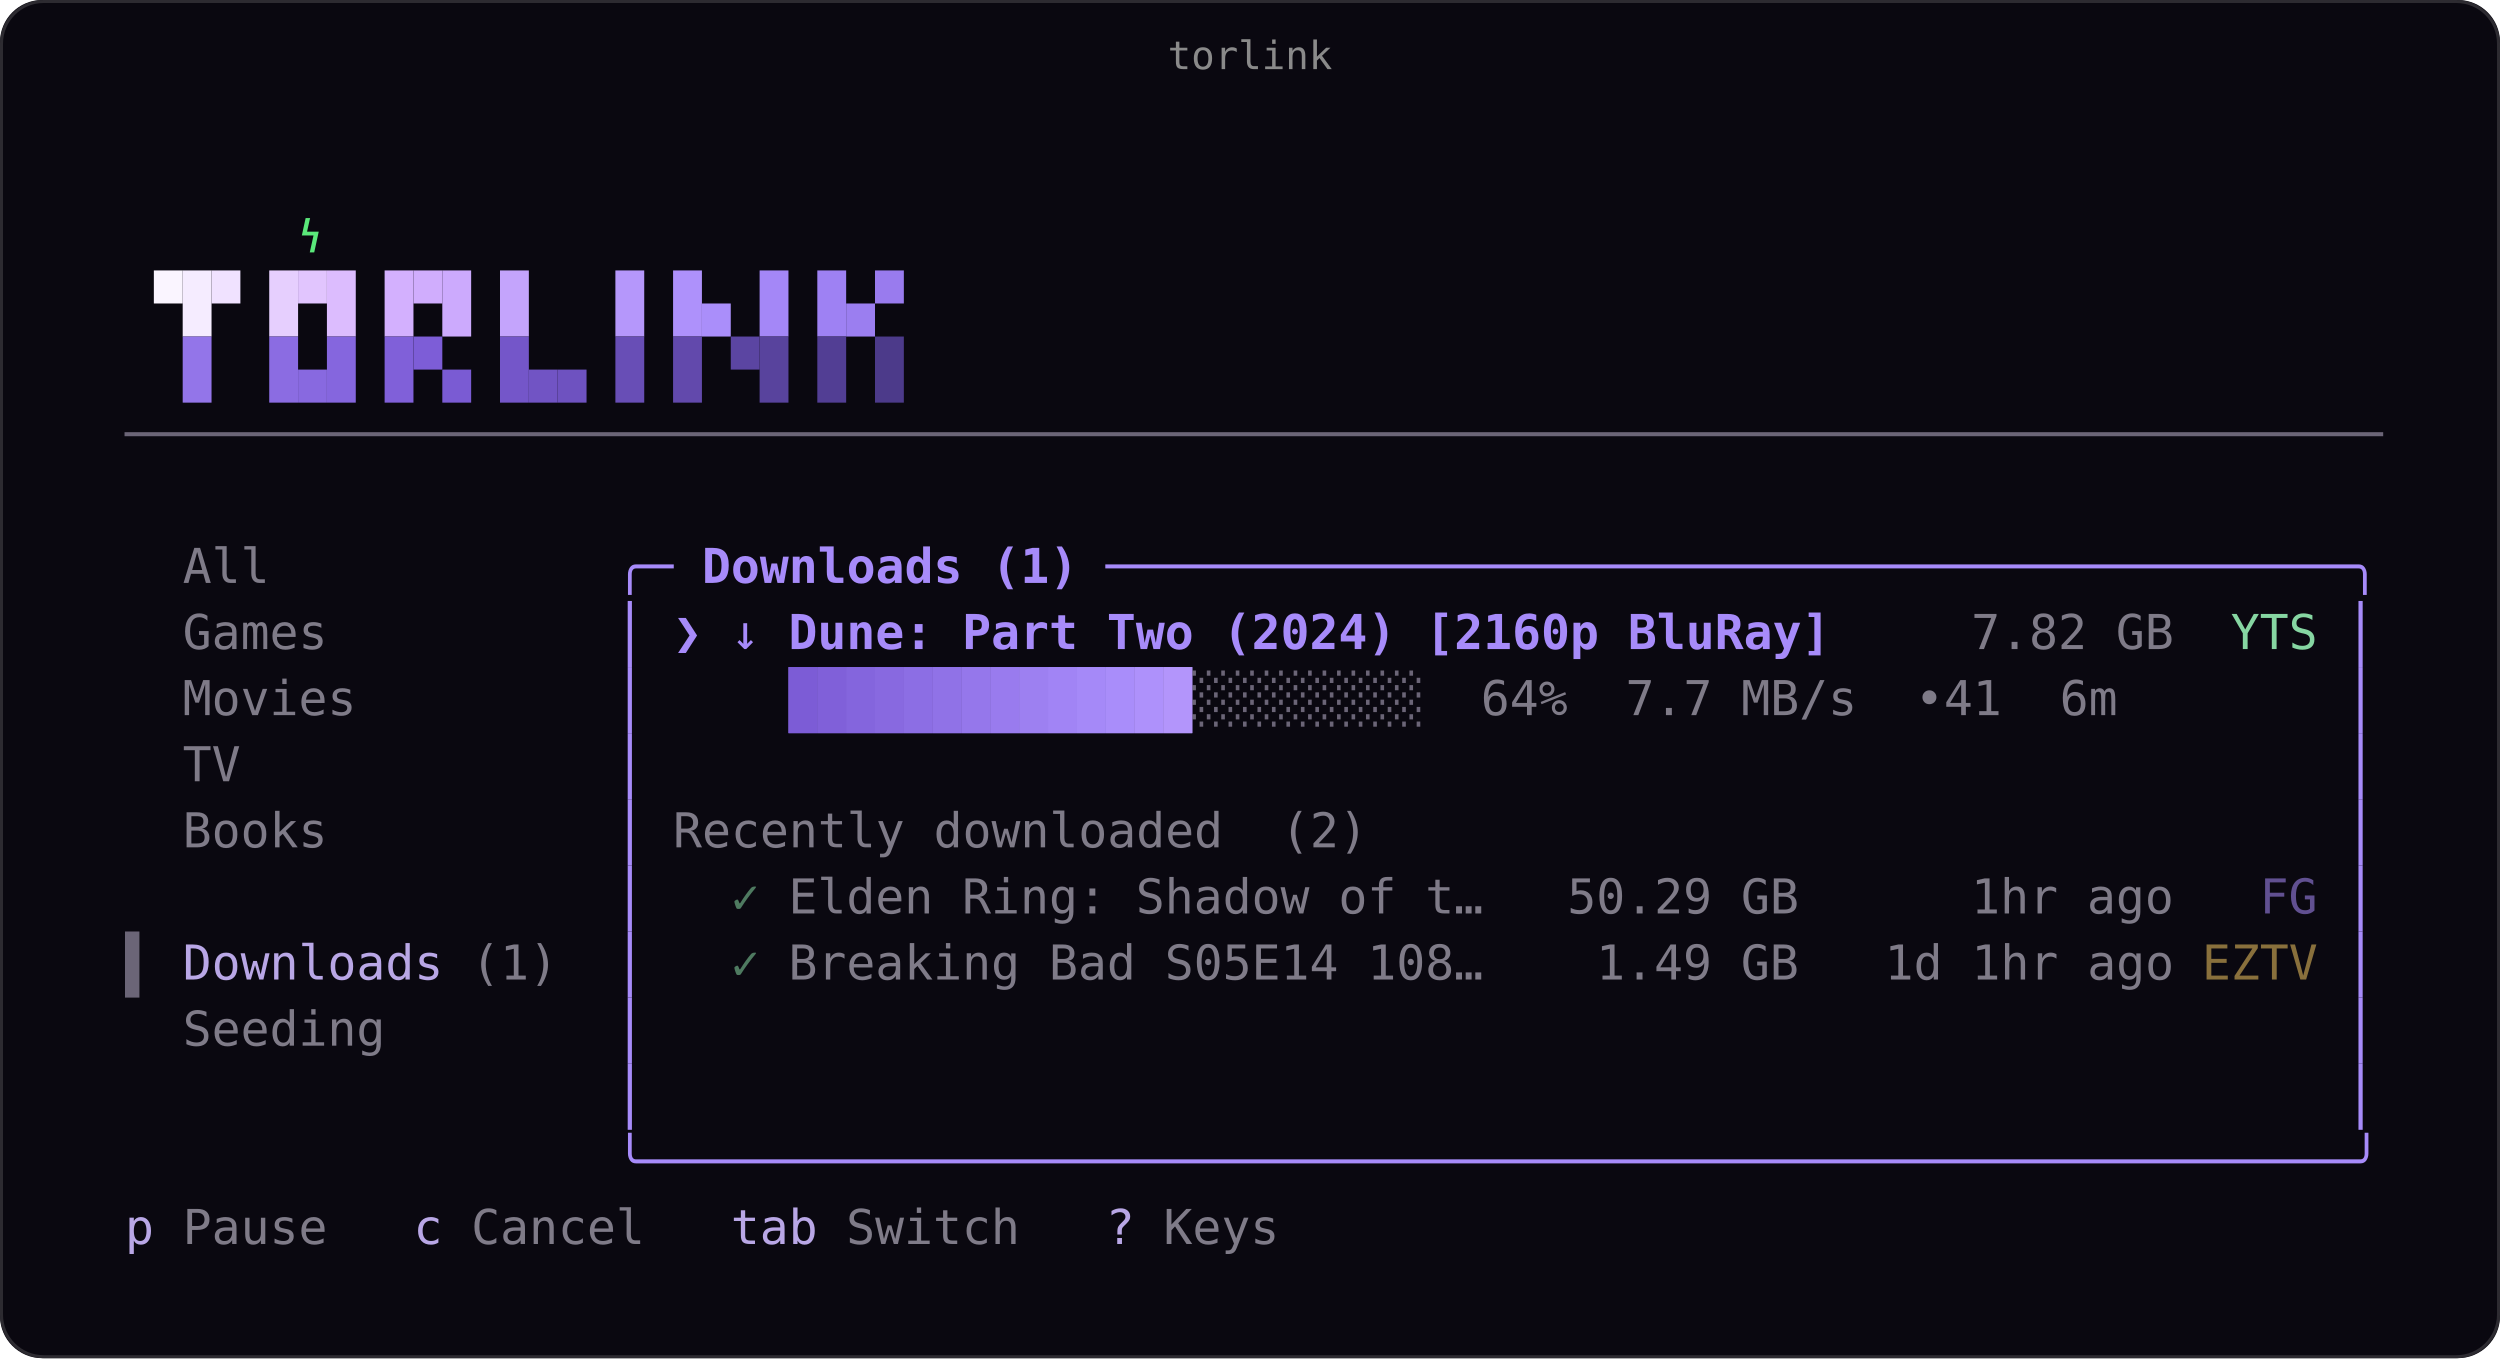
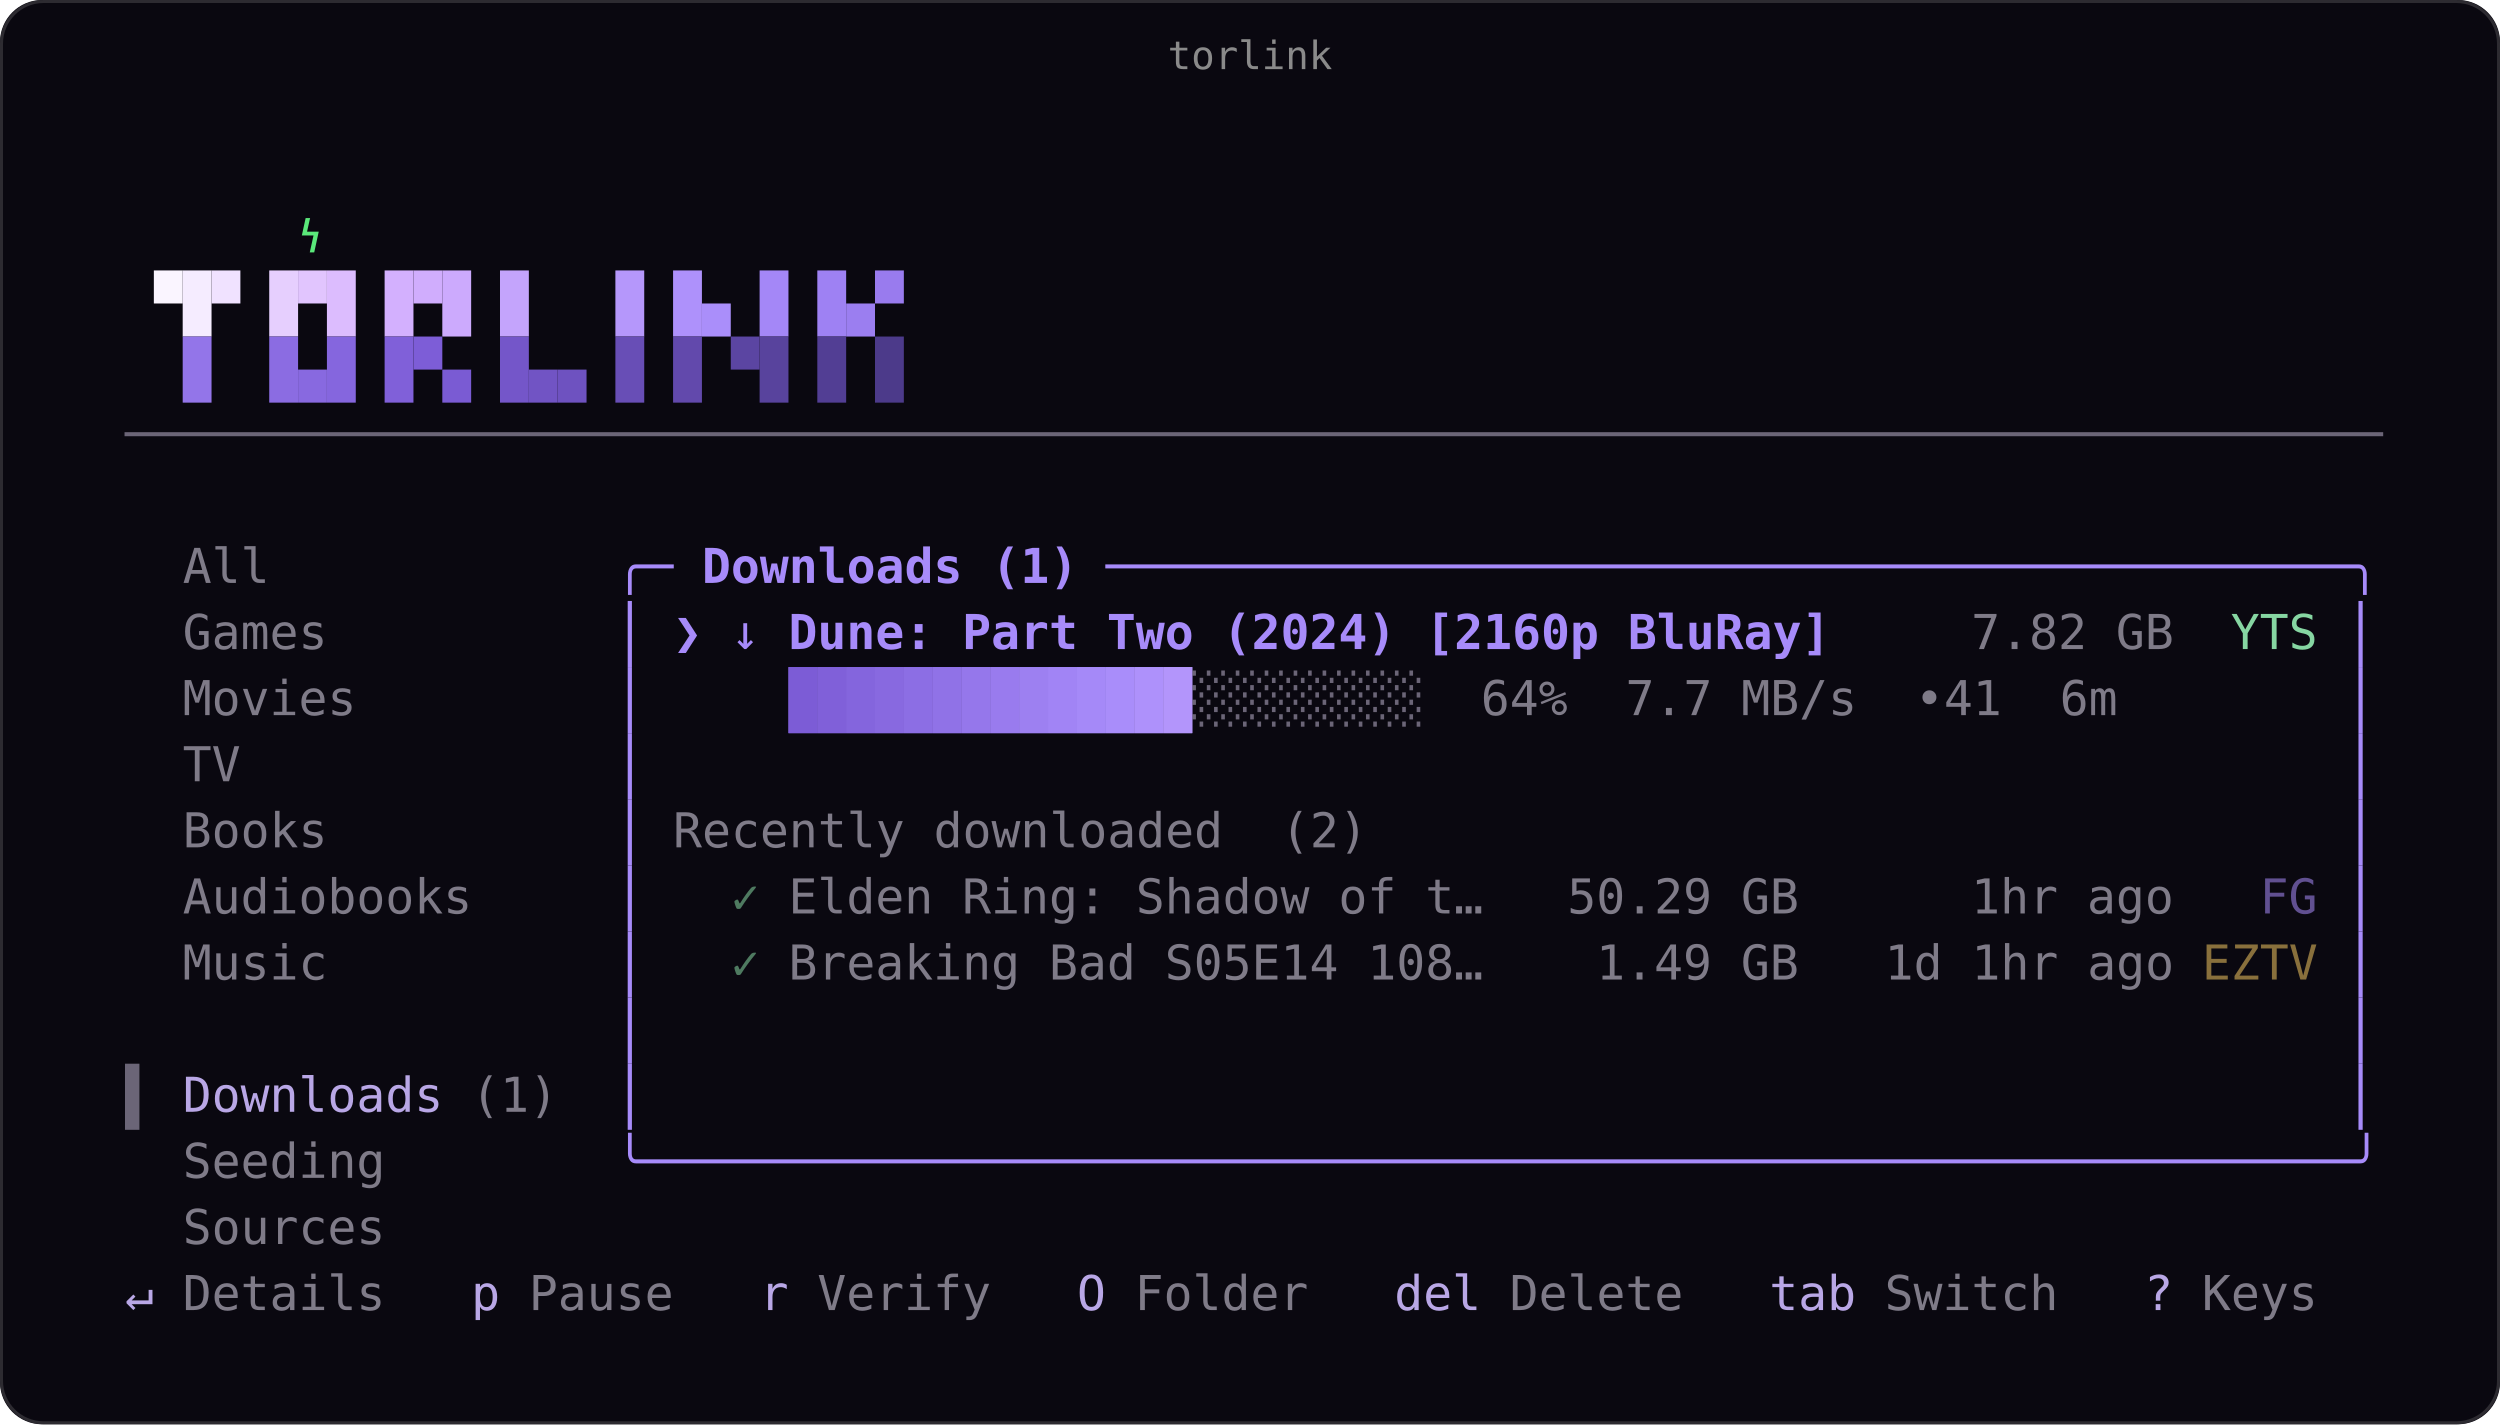
- <svg xmlns="http://www.w3.org/2000/svg" width="832" height="452" viewBox="0 0 832 452" style="max-width: 832px; width: 100%; height: auto;" role="img">
+ <svg xmlns="http://www.w3.org/2000/svg" width="832" height="474" viewBox="0 0 832 474" style="max-width: 832px; width: 100%; height: auto;" role="img">
  <rect width="100%" height="100%" rx="14" fill="#0a0810" />
-   <rect x="0.5" y="0.5" width="831" height="451" rx="14" fill="none" stroke="#2d2b31" stroke-width="1" />
+   <rect x="0.5" y="0.5" width="831" height="473" rx="14" fill="none" stroke="#2d2b31" stroke-width="1" />
  <text x="416" y="23" text-anchor="middle" font-family="ui-monospace, &quot;Cascadia Mono&quot;, &quot;SF Mono&quot;, Menlo, Consolas, &quot;DejaVu Sans Mono&quot;, monospace" font-size="13" fill="#8a8a8a">torlink</text>
  <g font-family="ui-monospace, &quot;Cascadia Mono&quot;, &quot;SF Mono&quot;, Menlo, Consolas, &quot;DejaVu Sans Mono&quot;, monospace" font-size="16" fill="#ddd8ea">
    <text x="99.2" y="84" textLength="9.6" lengthAdjust="spacingAndGlyphs" xml:space="preserve" fill="#5ae87a" font-weight="600">𐓏</text>
    <rect x="51.2" y="90" width="9.6" height="11" fill="#faf5ff" />
    <rect x="60.8" y="90" width="9.6" height="22" fill="#f5ecff" />
    <rect x="70.4" y="90" width="9.6" height="11" fill="#f0e2ff" />
    <rect x="89.6" y="90" width="9.6" height="22" fill="#e6cffe" />
    <rect x="99.2" y="90" width="9.6" height="11" fill="#e1c5fe" />
    <rect x="108.8" y="90" width="9.6" height="22" fill="#dcbcfe" />
    <rect x="128" y="90" width="9.6" height="22" fill="#d3b0fe" />
    <rect x="137.6" y="90" width="9.6" height="11" fill="#d0adfd" />
    <rect x="147.2" y="90" width="9.6" height="22" fill="#ccaafd" />
    <rect x="166.4" y="90" width="9.6" height="22" fill="#c4a4fc" />
    <rect x="204.8" y="90" width="9.6" height="22" fill="#b597fb" />
    <rect x="224" y="90" width="9.6" height="22" fill="#ae91fb" />
    <rect x="233.6" y="101" width="9.6" height="11" fill="#aa8efa" />
    <rect x="252.8" y="90" width="9.6" height="22" fill="#a487f7" />
    <rect x="272" y="90" width="9.6" height="22" fill="#9e81f3" />
    <rect x="281.6" y="101" width="9.6" height="11" fill="#9b7ef0" />
    <rect x="291.2" y="90" width="9.6" height="11" fill="#997bee" />
    <rect x="60.8" y="112" width="9.6" height="22" fill="#9375e9" />
    <rect x="89.6" y="112" width="9.6" height="22" fill="#8b6ce2" />
    <rect x="99.2" y="123" width="9.6" height="11" fill="#8869e0" />
    <rect x="108.8" y="112" width="9.6" height="22" fill="#8566de" />
    <rect x="128" y="112" width="9.6" height="22" fill="#8060d9" />
    <rect x="137.6" y="112" width="9.6" height="11" fill="#7d5dd7" />
    <rect x="147.2" y="123" width="9.6" height="11" fill="#7a5bd3" />
    <rect x="166.4" y="112" width="9.6" height="22" fill="#7456c9" />
    <rect x="176" y="123" width="9.6" height="11" fill="#7154c4" />
    <rect x="185.6" y="123" width="9.6" height="11" fill="#6e52c0" />
    <rect x="204.8" y="112" width="9.6" height="22" fill="#684eb6" />
    <rect x="224" y="112" width="9.6" height="22" fill="#6249ac" />
    <rect x="243.2" y="112" width="9.6" height="11" fill="#5b45a2" />
    <rect x="252.8" y="112" width="9.6" height="22" fill="#58439d" />
    <rect x="272" y="112" width="9.6" height="22" fill="#523e94" />
    <rect x="291.2" y="112" width="9.6" height="22" fill="#4c3a8a" />
    <text x="41.6" y="150" textLength="748.8" lengthAdjust="spacingAndGlyphs" xml:space="preserve" fill="#6b6577">──────────────────────────────────────────────────────────────────────────────</text>
    <text x="60.8" y="194" textLength="28.8" lengthAdjust="spacingAndGlyphs" xml:space="preserve" fill-opacity="0.55">All</text>
    <text x="204.8" y="194" textLength="19.2" lengthAdjust="spacingAndGlyphs" xml:space="preserve" fill="#a78bfa">╭─</text>
    <text x="233.6" y="194" textLength="124.8" lengthAdjust="spacingAndGlyphs" xml:space="preserve" fill="#a78bfa" font-weight="600">Downloads (1)</text>
    <text x="368" y="194" textLength="422.4" lengthAdjust="spacingAndGlyphs" xml:space="preserve" fill="#a78bfa">───────────────────────────────────────────╮</text>
    <text x="60.8" y="216" textLength="48" lengthAdjust="spacingAndGlyphs" xml:space="preserve" fill-opacity="0.55">Games</text>
    <rect x="208.9" y="200" width="1.4" height="22" fill="#a78bfa" />
    <text x="224" y="216" textLength="9.6" lengthAdjust="spacingAndGlyphs" xml:space="preserve" fill="#a78bfa" font-weight="600">❯</text>
    <text x="243.2" y="216" textLength="9.6" lengthAdjust="spacingAndGlyphs" xml:space="preserve" fill="#a78bfa">↓</text>
    <text x="262.4" y="216" textLength="345.6" lengthAdjust="spacingAndGlyphs" xml:space="preserve" fill="#a78bfa" font-weight="600">Dune: Part Two (2024) [2160p BluRay]</text>
    <text x="656" y="216" textLength="67.2" lengthAdjust="spacingAndGlyphs" xml:space="preserve" fill-opacity="0.55">7.82 GB</text>
    <text x="742.4" y="216" textLength="28.8" lengthAdjust="spacingAndGlyphs" xml:space="preserve" fill="#86d6a2">YTS</text>
    <rect x="784.9" y="200" width="1.4" height="22" fill="#a78bfa" />
    <text x="60.8" y="238" textLength="57.6" lengthAdjust="spacingAndGlyphs" xml:space="preserve" fill-opacity="0.55">Movies</text>
    <rect x="208.9" y="222" width="1.4" height="22" fill="#a78bfa" />
    <rect x="262.4" y="222" width="9.6" height="22" fill="#7c5cd6" />
    <rect x="272" y="222" width="9.6" height="22" fill="#8060d9" />
    <rect x="281.6" y="222" width="9.6" height="22" fill="#8465dd" />
    <rect x="291.2" y="222" width="9.6" height="22" fill="#8869e0" />
    <rect x="300.8" y="222" width="9.6" height="22" fill="#8c6ee4" />
    <rect x="310.4" y="222" width="9.6" height="22" fill="#9072e7" />
    <rect x="320" y="222" width="9.6" height="22" fill="#9577eb" />
    <rect x="329.6" y="222" width="9.6" height="22" fill="#997bee" />
    <rect x="339.2" y="222" width="9.6" height="22" fill="#9d80f1" />
    <rect x="348.8" y="222" width="9.6" height="22" fill="#a184f5" />
    <rect x="358.4" y="222" width="9.6" height="22" fill="#a589f8" />
    <rect x="368" y="222" width="9.6" height="22" fill="#a98dfa" />
    <rect x="377.6" y="222" width="9.6" height="22" fill="#ae91fb" />
    <rect x="387.2" y="222" width="9.6" height="22" fill="#b395fb" />
    <text x="396.8" y="238" textLength="76.8" lengthAdjust="spacingAndGlyphs" xml:space="preserve" fill="#6b6577">░░░░░░░░</text>
    <text x="492.8" y="238" textLength="211.2" lengthAdjust="spacingAndGlyphs" xml:space="preserve" fill-opacity="0.55">64%  7.7 MB/s  •41  6m</text>
    <rect x="784.9" y="222" width="1.4" height="22" fill="#a78bfa" />
    <text x="60.8" y="260" textLength="19.2" lengthAdjust="spacingAndGlyphs" xml:space="preserve" fill-opacity="0.55">TV</text>
    <rect x="208.9" y="244" width="1.4" height="22" fill="#a78bfa" />
    <rect x="784.9" y="244" width="1.4" height="22" fill="#a78bfa" />
    <text x="60.8" y="282" textLength="48" lengthAdjust="spacingAndGlyphs" xml:space="preserve" fill-opacity="0.55">Books</text>
    <rect x="208.9" y="266" width="1.4" height="22" fill="#a78bfa" />
    <text x="224" y="282" textLength="230.4" lengthAdjust="spacingAndGlyphs" xml:space="preserve" fill-opacity="0.55">Recently downloaded  (2)</text>
    <rect x="784.9" y="266" width="1.4" height="22" fill="#a78bfa" />
+     <text x="60.8" y="304" textLength="96" lengthAdjust="spacingAndGlyphs" xml:space="preserve" fill-opacity="0.55">Audiobooks</text>
    <rect x="208.9" y="288" width="1.4" height="22" fill="#a78bfa" />
    <text x="243.2" y="304" textLength="9.6" lengthAdjust="spacingAndGlyphs" xml:space="preserve" fill="#86d6a2" fill-opacity="0.55">✓</text>
    <text x="262.4" y="304" textLength="230.4" lengthAdjust="spacingAndGlyphs" xml:space="preserve" fill-opacity="0.55">Elden Ring: Shadow of t…</text>
    <text x="521.6" y="304" textLength="76.8" lengthAdjust="spacingAndGlyphs" xml:space="preserve" fill-opacity="0.55">50.29 GB</text>
    <text x="656" y="304" textLength="67.2" lengthAdjust="spacingAndGlyphs" xml:space="preserve" fill-opacity="0.55">1hr ago</text>
    <text x="752" y="304" textLength="19.2" lengthAdjust="spacingAndGlyphs" xml:space="preserve" fill="#a78bfa" fill-opacity="0.55">FG</text>
    <rect x="784.9" y="288" width="1.4" height="22" fill="#a78bfa" />
-     <rect x="41.6" y="310" width="4.8" height="22" fill="#6b6577" />
-     <text x="60.8" y="326" textLength="86.4" lengthAdjust="spacingAndGlyphs" xml:space="preserve" fill="#b9a7e6">Downloads</text>
-     <text x="156.8" y="326" textLength="28.8" lengthAdjust="spacingAndGlyphs" xml:space="preserve" fill-opacity="0.55">(1)</text>
+     <text x="60.8" y="326" textLength="48" lengthAdjust="spacingAndGlyphs" xml:space="preserve" fill-opacity="0.55">Music</text>
    <rect x="208.9" y="310" width="1.4" height="22" fill="#a78bfa" />
    <text x="243.2" y="326" textLength="9.6" lengthAdjust="spacingAndGlyphs" xml:space="preserve" fill="#86d6a2" fill-opacity="0.55">✓</text>
    <text x="262.4" y="326" textLength="230.4" lengthAdjust="spacingAndGlyphs" xml:space="preserve" fill-opacity="0.55">Breaking Bad S05E14 108…</text>
    <text x="531.2" y="326" textLength="67.2" lengthAdjust="spacingAndGlyphs" xml:space="preserve" fill-opacity="0.55">1.49 GB</text>
    <text x="627.2" y="326" textLength="96" lengthAdjust="spacingAndGlyphs" xml:space="preserve" fill-opacity="0.55">1d 1hr ago</text>
    <text x="732.8" y="326" textLength="38.4" lengthAdjust="spacingAndGlyphs" xml:space="preserve" fill="#f0c560" fill-opacity="0.55">EZTV</text>
    <rect x="784.9" y="310" width="1.4" height="22" fill="#a78bfa" />
-     <text x="60.8" y="348" textLength="67.2" lengthAdjust="spacingAndGlyphs" xml:space="preserve" fill-opacity="0.55">Seeding</text>
    <rect x="208.9" y="332" width="1.4" height="22" fill="#a78bfa" />
    <rect x="784.9" y="332" width="1.4" height="22" fill="#a78bfa" />
+     <rect x="41.6" y="354" width="4.8" height="22" fill="#6b6577" />
+     <text x="60.8" y="370" textLength="86.4" lengthAdjust="spacingAndGlyphs" xml:space="preserve" fill="#b9a7e6">Downloads</text>
+     <text x="156.8" y="370" textLength="28.8" lengthAdjust="spacingAndGlyphs" xml:space="preserve" fill-opacity="0.55">(1)</text>
    <rect x="208.9" y="354" width="1.4" height="22" fill="#a78bfa" />
    <rect x="784.9" y="354" width="1.4" height="22" fill="#a78bfa" />
+     <text x="60.8" y="392" textLength="67.2" lengthAdjust="spacingAndGlyphs" xml:space="preserve" fill-opacity="0.55">Seeding</text>
    <text x="204.8" y="392" textLength="585.6" lengthAdjust="spacingAndGlyphs" xml:space="preserve" fill="#a78bfa">╰───────────────────────────────────────────────────────────╯</text>
-     <text x="41.6" y="414" textLength="9.6" lengthAdjust="spacingAndGlyphs" xml:space="preserve" fill="#b9a7e6">p</text>
-     <text x="60.8" y="414" textLength="48" lengthAdjust="spacingAndGlyphs" xml:space="preserve" fill-opacity="0.55">Pause</text>
-     <text x="137.6" y="414" textLength="9.6" lengthAdjust="spacingAndGlyphs" xml:space="preserve" fill="#b9a7e6">c</text>
-     <text x="156.8" y="414" textLength="57.6" lengthAdjust="spacingAndGlyphs" xml:space="preserve" fill-opacity="0.55">Cancel</text>
-     <text x="243.2" y="414" textLength="28.8" lengthAdjust="spacingAndGlyphs" xml:space="preserve" fill="#b9a7e6">tab</text>
-     <text x="281.6" y="414" textLength="57.6" lengthAdjust="spacingAndGlyphs" xml:space="preserve" fill-opacity="0.55">Switch</text>
-     <text x="368" y="414" textLength="9.6" lengthAdjust="spacingAndGlyphs" xml:space="preserve" fill="#b9a7e6">?</text>
-     <text x="387.2" y="414" textLength="38.4" lengthAdjust="spacingAndGlyphs" xml:space="preserve" fill-opacity="0.55">Keys</text>
+     <text x="60.8" y="414" textLength="67.2" lengthAdjust="spacingAndGlyphs" xml:space="preserve" fill-opacity="0.55">Sources</text>
+     <text x="41.6" y="436" textLength="9.6" lengthAdjust="spacingAndGlyphs" xml:space="preserve" fill="#b9a7e6">↵</text>
+     <text x="60.8" y="436" textLength="67.2" lengthAdjust="spacingAndGlyphs" xml:space="preserve" fill-opacity="0.55">Details</text>
+     <text x="156.8" y="436" textLength="9.6" lengthAdjust="spacingAndGlyphs" xml:space="preserve" fill="#b9a7e6">p</text>
+     <text x="176" y="436" textLength="48" lengthAdjust="spacingAndGlyphs" xml:space="preserve" fill-opacity="0.55">Pause</text>
+     <text x="252.8" y="436" textLength="9.6" lengthAdjust="spacingAndGlyphs" xml:space="preserve" fill="#b9a7e6">r</text>
+     <text x="272" y="436" textLength="57.6" lengthAdjust="spacingAndGlyphs" xml:space="preserve" fill-opacity="0.55">Verify</text>
+     <text x="358.4" y="436" textLength="9.6" lengthAdjust="spacingAndGlyphs" xml:space="preserve" fill="#b9a7e6">O</text>
+     <text x="377.6" y="436" textLength="57.6" lengthAdjust="spacingAndGlyphs" xml:space="preserve" fill-opacity="0.55">Folder</text>
+     <text x="464" y="436" textLength="28.8" lengthAdjust="spacingAndGlyphs" xml:space="preserve" fill="#b9a7e6">del</text>
+     <text x="502.4" y="436" textLength="57.6" lengthAdjust="spacingAndGlyphs" xml:space="preserve" fill-opacity="0.55">Delete</text>
+     <text x="588.8" y="436" textLength="28.8" lengthAdjust="spacingAndGlyphs" xml:space="preserve" fill="#b9a7e6">tab</text>
+     <text x="627.2" y="436" textLength="57.6" lengthAdjust="spacingAndGlyphs" xml:space="preserve" fill-opacity="0.55">Switch</text>
+     <text x="713.6" y="436" textLength="9.6" lengthAdjust="spacingAndGlyphs" xml:space="preserve" fill="#b9a7e6">?</text>
+     <text x="732.8" y="436" textLength="38.4" lengthAdjust="spacingAndGlyphs" xml:space="preserve" fill-opacity="0.55">Keys</text>
  </g>
  <rect x="262.4" y="222" width="9.6" height="22" fill="#7c5cd6">
    <animate attributeName="fill" calcMode="discrete" dur="3.48s" values="#7c5cd6;#7f5fd7;#8669da;#9277de;#a18ae3;#b29ee8;#c3b3ee;#d2c5f3;#ded4f7;#e5ddfa;#e8e0fb;#e5ddfa;#ded4f7;#d2c5f3;#c3b3ee;#b29ee8;#a18ae3;#9277de;#8669da;#7f5fd7;#7c5cd6;#7c5cd6;#7c5cd6;#7c5cd6;#7c5cd6;#7c5cd6;#7c5cd6;#7c5cd6;#7c5cd6;#7c5cd6;#7c5cd6;#7c5cd6;#7c5cd6;#7c5cd6;#7c5cd6;#7c5cd6;#7c5cd6;#7c5cd6;#7c5cd6;#7c5cd6;#7c5cd6;#7c5cd6;#7c5cd6;#7c5cd6;#7c5cd6;#7c5cd6;#7c5cd6;#7c5cd6;#7c5cd6;#7c5cd6;#7c5cd6;#7c5cd6;#7c5cd6;#7c5cd6;#7c5cd6;#7c5cd6;#7c5cd6;#7c5cd6;#7c5cd6;#7c5cd6;#7c5cd6;#7c5cd6;#7c5cd6;#7c5cd6;#7c5cd6;#7c5cd6;#7c5cd6;#7c5cd6;#7c5cd6;#7c5cd6;#7c5cd6;#7c5cd6;#7c5cd6;#7c5cd6;#7c5cd6;#7c5cd6;#7c5cd6;#7c5cd6;#7c5cd6;#7c5cd6;#7c5cd6;#7c5cd6;#7c5cd6;#7c5cd6;#7c5cd6;#7c5cd6;#7c5cd6" repeatCount="indefinite" />
  </rect>
  <rect x="272" y="222" width="9.6" height="22" fill="#8060d9">
    <animate attributeName="fill" calcMode="discrete" dur="3.48s" values="#8060d9;#8060d9;#8060d9;#8262da;#886adc;#9377df;#a188e4;#b19ce9;#c1b0ee;#d0c2f3;#dcd2f7;#e5dcfa;#e8e1fb;#e7dffb;#e0d7f9;#d6caf5;#c8b8f1;#b8a5eb;#a891e6;#997ee1;#8c6fdd;#8465da;#8060d9;#8060d9;#8060d9;#8060d9;#8060d9;#8060d9;#8060d9;#8060d9;#8060d9;#8060d9;#8060d9;#8060d9;#8060d9;#8060d9;#8060d9;#8060d9;#8060d9;#8060d9;#8060d9;#8060d9;#8060d9;#8060d9;#8060d9;#8060d9;#8060d9;#8060d9;#8060d9;#8060d9;#8060d9;#8060d9;#8060d9;#8060d9;#8060d9;#8060d9;#8060d9;#8060d9;#8060d9;#8060d9;#8060d9;#8060d9;#8060d9;#8060d9;#8060d9;#8060d9;#8060d9;#8060d9;#8060d9;#8060d9;#8060d9;#8060d9;#8060d9;#8060d9;#8060d9;#8060d9;#8060d9;#8060d9;#8060d9;#8060d9;#8060d9;#8060d9;#8060d9;#8060d9;#8060d9;#8060d9;#8060d9" repeatCount="indefinite" />
  </rect>
  <rect x="281.6" y="222" width="9.6" height="22" fill="#8465dd">
    <animate attributeName="fill" calcMode="discrete" dur="3.48s" values="#8465dd;#8465dd;#8465dd;#8465dd;#8465dd;#8566dd;#8a6cdf;#9378e2;#a088e6;#af9aea;#bfaeef;#cec0f3;#dbd0f7;#e4dbfa;#e8e1fb;#e8e0fb;#e3dafa;#d9cef7;#ccbef3;#bdacee;#ae98ea;#9f86e5;#9276e1;#896bdf;#8466dd;#8465dd;#8465dd;#8465dd;#8465dd;#8465dd;#8465dd;#8465dd;#8465dd;#8465dd;#8465dd;#8465dd;#8465dd;#8465dd;#8465dd;#8465dd;#8465dd;#8465dd;#8465dd;#8465dd;#8465dd;#8465dd;#8465dd;#8465dd;#8465dd;#8465dd;#8465dd;#8465dd;#8465dd;#8465dd;#8465dd;#8465dd;#8465dd;#8465dd;#8465dd;#8465dd;#8465dd;#8465dd;#8465dd;#8465dd;#8465dd;#8465dd;#8465dd;#8465dd;#8465dd;#8465dd;#8465dd;#8465dd;#8465dd;#8465dd;#8465dd;#8465dd;#8465dd;#8465dd;#8465dd;#8465dd;#8465dd;#8465dd;#8465dd;#8465dd;#8465dd;#8465dd;#8465dd" repeatCount="indefinite" />
  </rect>
  <rect x="291.2" y="222" width="9.6" height="22" fill="#8869e0">
    <animate attributeName="fill" calcMode="discrete" dur="3.48s" values="#8869e0;#8869e0;#8869e0;#8869e0;#8869e0;#8869e0;#8869e0;#8869e0;#8c6ee1;#9478e4;#a087e7;#ae99eb;#beacef;#ccbef4;#d9cef7;#e3dafa;#e8e0fc;#e9e1fc;#e5dcfb;#ddd2f8;#d1c3f5;#c3b2f1;#b49fec;#a58de8;#987de5;#8f71e2;#896ae0;#8869e0;#8869e0;#8869e0;#8869e0;#8869e0;#8869e0;#8869e0;#8869e0;#8869e0;#8869e0;#8869e0;#8869e0;#8869e0;#8869e0;#8869e0;#8869e0;#8869e0;#8869e0;#8869e0;#8869e0;#8869e0;#8869e0;#8869e0;#8869e0;#8869e0;#8869e0;#8869e0;#8869e0;#8869e0;#8869e0;#8869e0;#8869e0;#8869e0;#8869e0;#8869e0;#8869e0;#8869e0;#8869e0;#8869e0;#8869e0;#8869e0;#8869e0;#8869e0;#8869e0;#8869e0;#8869e0;#8869e0;#8869e0;#8869e0;#8869e0;#8869e0;#8869e0;#8869e0;#8869e0;#8869e0;#8869e0;#8869e0;#8869e0;#8869e0;#8869e0" repeatCount="indefinite" />
  </rect>
  <rect x="300.8" y="222" width="9.6" height="22" fill="#8c6ee4">
    <animate attributeName="fill" calcMode="discrete" dur="3.48s" values="#8c6ee4;#8c6ee4;#8c6ee4;#8c6ee4;#8c6ee4;#8c6ee4;#8c6ee4;#8c6ee4;#8c6ee4;#8c6ee4;#8f72e5;#967ae7;#a188e9;#ae98ed;#bcaaf1;#cbbcf4;#d8ccf8;#e2d8fa;#e8e0fc;#eae2fc;#e7dffc;#e0d6fa;#d5c9f7;#c8b8f3;#b9a6f0;#ab94ec;#9e84e9;#9478e6;#8e70e4;#8c6ee4;#8c6ee4;#8c6ee4;#8c6ee4;#8c6ee4;#8c6ee4;#8c6ee4;#8c6ee4;#8c6ee4;#8c6ee4;#8c6ee4;#8c6ee4;#8c6ee4;#8c6ee4;#8c6ee4;#8c6ee4;#8c6ee4;#8c6ee4;#8c6ee4;#8c6ee4;#8c6ee4;#8c6ee4;#8c6ee4;#8c6ee4;#8c6ee4;#8c6ee4;#8c6ee4;#8c6ee4;#8c6ee4;#8c6ee4;#8c6ee4;#8c6ee4;#8c6ee4;#8c6ee4;#8c6ee4;#8c6ee4;#8c6ee4;#8c6ee4;#8c6ee4;#8c6ee4;#8c6ee4;#8c6ee4;#8c6ee4;#8c6ee4;#8c6ee4;#8c6ee4;#8c6ee4;#8c6ee4;#8c6ee4;#8c6ee4;#8c6ee4;#8c6ee4;#8c6ee4;#8c6ee4;#8c6ee4;#8c6ee4;#8c6ee4;#8c6ee4" repeatCount="indefinite" />
  </rect>
  <rect x="310.4" y="222" width="9.6" height="22" fill="#9072e7">
    <animate attributeName="fill" calcMode="discrete" dur="3.48s" values="#9072e7;#9072e7;#9072e7;#9072e7;#9072e7;#9072e7;#9072e7;#9072e7;#9072e7;#9072e7;#9072e7;#9072e7;#9274e7;#987ce9;#a188eb;#ae97ee;#bba8f1;#c9baf5;#d6caf8;#e0d7fa;#e7dffc;#eae2fd;#e8e0fc;#e2d9fb;#d9cdf8;#ccbdf5;#bfacf2;#b19bef;#a48bec;#9a7ee9;#9375e8;#9072e7;#9072e7;#9072e7;#9072e7;#9072e7;#9072e7;#9072e7;#9072e7;#9072e7;#9072e7;#9072e7;#9072e7;#9072e7;#9072e7;#9072e7;#9072e7;#9072e7;#9072e7;#9072e7;#9072e7;#9072e7;#9072e7;#9072e7;#9072e7;#9072e7;#9072e7;#9072e7;#9072e7;#9072e7;#9072e7;#9072e7;#9072e7;#9072e7;#9072e7;#9072e7;#9072e7;#9072e7;#9072e7;#9072e7;#9072e7;#9072e7;#9072e7;#9072e7;#9072e7;#9072e7;#9072e7;#9072e7;#9072e7;#9072e7;#9072e7;#9072e7;#9072e7;#9072e7;#9072e7;#9072e7;#9072e7" repeatCount="indefinite" />
  </rect>
  <rect x="320" y="222" width="9.6" height="22" fill="#9577eb">
    <animate attributeName="fill" calcMode="discrete" dur="3.48s" values="#9577eb;#9577eb;#9577eb;#9577eb;#9577eb;#9577eb;#9577eb;#9577eb;#9577eb;#9577eb;#9577eb;#9577eb;#9577eb;#9577eb;#9678eb;#9b7eec;#a389ee;#ae97f0;#bba7f3;#c9b8f6;#d5c8f9;#e0d5fb;#e7defc;#eae3fd;#eae2fd;#e5dcfc;#dcd1fa;#d1c3f8;#c4b3f5;#b7a2f2;#aa92f0;#a085ed;#997cec;#9577eb;#9577eb;#9577eb;#9577eb;#9577eb;#9577eb;#9577eb;#9577eb;#9577eb;#9577eb;#9577eb;#9577eb;#9577eb;#9577eb;#9577eb;#9577eb;#9577eb;#9577eb;#9577eb;#9577eb;#9577eb;#9577eb;#9577eb;#9577eb;#9577eb;#9577eb;#9577eb;#9577eb;#9577eb;#9577eb;#9577eb;#9577eb;#9577eb;#9577eb;#9577eb;#9577eb;#9577eb;#9577eb;#9577eb;#9577eb;#9577eb;#9577eb;#9577eb;#9577eb;#9577eb;#9577eb;#9577eb;#9577eb;#9577eb;#9577eb;#9577eb;#9577eb;#9577eb;#9577eb" repeatCount="indefinite" />
  </rect>
  <rect x="329.6" y="222" width="9.6" height="22" fill="#997bee">
    <animate attributeName="fill" calcMode="discrete" dur="3.48s" values="#997bee;#997bee;#997bee;#997bee;#997bee;#997bee;#997bee;#997bee;#997bee;#997bee;#997bee;#997bee;#997bee;#997bee;#997bee;#997bee;#997cee;#9d80ef;#a48af0;#af97f2;#bba6f4;#c8b6f7;#d4c6f9;#ded3fb;#e6ddfc;#eae3fd;#ebe3fd;#e7defd;#dfd5fb;#d5c8f9;#c9b8f7;#bca8f5;#b098f2;#a68bf0;#9e81ef;#9a7cee;#997bee;#997bee;#997bee;#997bee;#997bee;#997bee;#997bee;#997bee;#997bee;#997bee;#997bee;#997bee;#997bee;#997bee;#997bee;#997bee;#997bee;#997bee;#997bee;#997bee;#997bee;#997bee;#997bee;#997bee;#997bee;#997bee;#997bee;#997bee;#997bee;#997bee;#997bee;#997bee;#997bee;#997bee;#997bee;#997bee;#997bee;#997bee;#997bee;#997bee;#997bee;#997bee;#997bee;#997bee;#997bee;#997bee;#997bee;#997bee;#997bee;#997bee;#997bee" repeatCount="indefinite" />
  </rect>
  <rect x="339.2" y="222" width="9.6" height="22" fill="#9d80f1">
    <animate attributeName="fill" calcMode="discrete" dur="3.48s" values="#9d80f1;#9d80f1;#9d80f1;#9d80f1;#9d80f1;#9d80f1;#9d80f1;#9d80f1;#9d80f1;#9d80f1;#9d80f1;#9d80f1;#9d80f1;#9d80f1;#9d80f1;#9d80f1;#9d80f1;#9d80f1;#9d80f1;#a084f1;#a68cf2;#af97f4;#bba6f6;#c7b5f8;#d3c5fa;#ddd2fb;#e5dcfd;#eae2fd;#ebe4fe;#e8e0fd;#e2d8fc;#d9ccfb;#cebef9;#c1aef7;#b59ff5;#ab92f3;#a388f2;#9e81f1;#9d80f1;#9d80f1;#9d80f1;#9d80f1;#9d80f1;#9d80f1;#9d80f1;#9d80f1;#9d80f1;#9d80f1;#9d80f1;#9d80f1;#9d80f1;#9d80f1;#9d80f1;#9d80f1;#9d80f1;#9d80f1;#9d80f1;#9d80f1;#9d80f1;#9d80f1;#9d80f1;#9d80f1;#9d80f1;#9d80f1;#9d80f1;#9d80f1;#9d80f1;#9d80f1;#9d80f1;#9d80f1;#9d80f1;#9d80f1;#9d80f1;#9d80f1;#9d80f1;#9d80f1;#9d80f1;#9d80f1;#9d80f1;#9d80f1;#9d80f1;#9d80f1;#9d80f1;#9d80f1;#9d80f1;#9d80f1;#9d80f1" repeatCount="indefinite" />
  </rect>
  <rect x="348.8" y="222" width="9.6" height="22" fill="#a184f5">
    <animate attributeName="fill" calcMode="discrete" dur="3.48s" values="#a184f5;#a184f5;#a184f5;#a184f5;#a184f5;#a184f5;#a184f5;#a184f5;#a184f5;#a184f5;#a184f5;#a184f5;#a184f5;#a184f5;#a184f5;#a184f5;#a184f5;#a184f5;#a184f5;#a184f5;#a184f5;#a386f5;#a88df6;#b098f7;#bba5f8;#c6b4fa;#d2c3fb;#dcd0fc;#e5dbfd;#eae2fe;#ece4fe;#eae2fe;#e5dbfd;#dcd0fc;#d2c3fb;#c6b4fa;#bba5f8;#b098f7;#a88df6;#a386f5;#a184f5;#a184f5;#a184f5;#a184f5;#a184f5;#a184f5;#a184f5;#a184f5;#a184f5;#a184f5;#a184f5;#a184f5;#a184f5;#a184f5;#a184f5;#a184f5;#a184f5;#a184f5;#a184f5;#a184f5;#a184f5;#a184f5;#a184f5;#a184f5;#a184f5;#a184f5;#a184f5;#a184f5;#a184f5;#a184f5;#a184f5;#a184f5;#a184f5;#a184f5;#a184f5;#a184f5;#a184f5;#a184f5;#a184f5;#a184f5;#a184f5;#a184f5;#a184f5;#a184f5;#a184f5;#a184f5;#a184f5" repeatCount="indefinite" />
  </rect>
  <rect x="358.4" y="222" width="9.6" height="22" fill="#a589f8">
    <animate attributeName="fill" calcMode="discrete" dur="3.48s" values="#a589f8;#a589f8;#a589f8;#a589f8;#a589f8;#a589f8;#a589f8;#a589f8;#a589f8;#a589f8;#a589f8;#a589f8;#a589f8;#a589f8;#a589f8;#a589f8;#a589f8;#a589f8;#a589f8;#a589f8;#a589f8;#a589f8;#a589f8;#a68af8;#aa90f8;#b299f9;#bba6fa;#c6b4fb;#d1c2fc;#dbcffd;#e4dafe;#eae1fe;#ece5fe;#ebe3fe;#e7defe;#dfd4fd;#d6c8fc;#cbbafb;#c0acfa;#b69ff9;#ad94f9;#a88cf8;#a589f8;#a589f8;#a589f8;#a589f8;#a589f8;#a589f8;#a589f8;#a589f8;#a589f8;#a589f8;#a589f8;#a589f8;#a589f8;#a589f8;#a589f8;#a589f8;#a589f8;#a589f8;#a589f8;#a589f8;#a589f8;#a589f8;#a589f8;#a589f8;#a589f8;#a589f8;#a589f8;#a589f8;#a589f8;#a589f8;#a589f8;#a589f8;#a589f8;#a589f8;#a589f8;#a589f8;#a589f8;#a589f8;#a589f8;#a589f8;#a589f8;#a589f8;#a589f8;#a589f8;#a589f8" repeatCount="indefinite" />
  </rect>
  <rect x="368" y="222" width="9.6" height="22" fill="#a98dfa">
    <animate attributeName="fill" calcMode="discrete" dur="3.48s" values="#a98dfa;#a98dfa;#a98dfa;#a98dfa;#a98dfa;#a98dfa;#a98dfa;#a98dfa;#a98dfa;#a98dfa;#a98dfa;#a98dfa;#a98dfa;#a98dfa;#a98dfa;#a98dfa;#a98dfa;#a98dfa;#a98dfa;#a98dfa;#a98dfa;#a98dfa;#a98dfa;#a98dfa;#a98dfa;#aa8efa;#ad92fa;#b39afb;#bca6fb;#c6b3fc;#d1c1fd;#dbcefd;#e3d9fe;#e9e1fe;#ece5fe;#ece5fe;#e9e0fe;#e2d8fe;#daccfd;#cfbffd;#c5b1fc;#bba4fb;#b299fb;#ac91fa;#a98dfa;#a98dfa;#a98dfa;#a98dfa;#a98dfa;#a98dfa;#a98dfa;#a98dfa;#a98dfa;#a98dfa;#a98dfa;#a98dfa;#a98dfa;#a98dfa;#a98dfa;#a98dfa;#a98dfa;#a98dfa;#a98dfa;#a98dfa;#a98dfa;#a98dfa;#a98dfa;#a98dfa;#a98dfa;#a98dfa;#a98dfa;#a98dfa;#a98dfa;#a98dfa;#a98dfa;#a98dfa;#a98dfa;#a98dfa;#a98dfa;#a98dfa;#a98dfa;#a98dfa;#a98dfa;#a98dfa;#a98dfa;#a98dfa;#a98dfa" repeatCount="indefinite" />
  </rect>
  <rect x="377.6" y="222" width="9.6" height="22" fill="#ae91fb">
    <animate attributeName="fill" calcMode="discrete" dur="3.48s" values="#ae91fb;#ae91fb;#ae91fb;#ae91fb;#ae91fb;#ae91fb;#ae91fb;#ae91fb;#ae91fb;#ae91fb;#ae91fb;#ae91fb;#ae91fb;#ae91fb;#ae91fb;#ae91fb;#ae91fb;#ae91fb;#ae91fb;#ae91fb;#ae91fb;#ae91fb;#ae91fb;#ae91fb;#ae91fb;#ae91fb;#ae91fb;#ae91fb;#b195fb;#b69cfb;#bea6fc;#c7b3fc;#d1c0fd;#dacdfe;#e3d8fe;#e9e0fe;#ece5ff;#ede5ff;#eae2fe;#e5dbfe;#ddd0fe;#d4c4fd;#cab7fd;#c1aafc;#b89ffc;#b297fb;#af92fb;#ae91fb;#ae91fb;#ae91fb;#ae91fb;#ae91fb;#ae91fb;#ae91fb;#ae91fb;#ae91fb;#ae91fb;#ae91fb;#ae91fb;#ae91fb;#ae91fb;#ae91fb;#ae91fb;#ae91fb;#ae91fb;#ae91fb;#ae91fb;#ae91fb;#ae91fb;#ae91fb;#ae91fb;#ae91fb;#ae91fb;#ae91fb;#ae91fb;#ae91fb;#ae91fb;#ae91fb;#ae91fb;#ae91fb;#ae91fb;#ae91fb;#ae91fb;#ae91fb;#ae91fb;#ae91fb;#ae91fb" repeatCount="indefinite" />
  </rect>
  <rect x="387.2" y="222" width="9.6" height="22" fill="#b395fb">
    <animate attributeName="fill" calcMode="discrete" dur="3.48s" values="#b395fb;#b395fb;#b395fb;#b395fb;#b395fb;#b395fb;#b395fb;#b395fb;#b395fb;#b395fb;#b395fb;#b395fb;#b395fb;#b395fb;#b395fb;#b395fb;#b395fb;#b395fb;#b395fb;#b395fb;#b395fb;#b395fb;#b395fb;#b395fb;#b395fb;#b395fb;#b395fb;#b395fb;#b395fb;#b395fb;#b597fb;#b99efb;#c0a7fc;#c8b2fc;#d1bffd;#dacbfd;#e2d6fe;#e8dffe;#ece4ff;#ede6ff;#ece4fe;#e7ddfe;#e1d4fe;#d8c9fd;#cfbcfd;#c6b0fc;#bea5fc;#b89cfb;#b497fb;#b395fb;#b395fb;#b395fb;#b395fb;#b395fb;#b395fb;#b395fb;#b395fb;#b395fb;#b395fb;#b395fb;#b395fb;#b395fb;#b395fb;#b395fb;#b395fb;#b395fb;#b395fb;#b395fb;#b395fb;#b395fb;#b395fb;#b395fb;#b395fb;#b395fb;#b395fb;#b395fb;#b395fb;#b395fb;#b395fb;#b395fb;#b395fb;#b395fb;#b395fb;#b395fb;#b395fb;#b395fb;#b395fb" repeatCount="indefinite" />
  </rect>
</svg>
